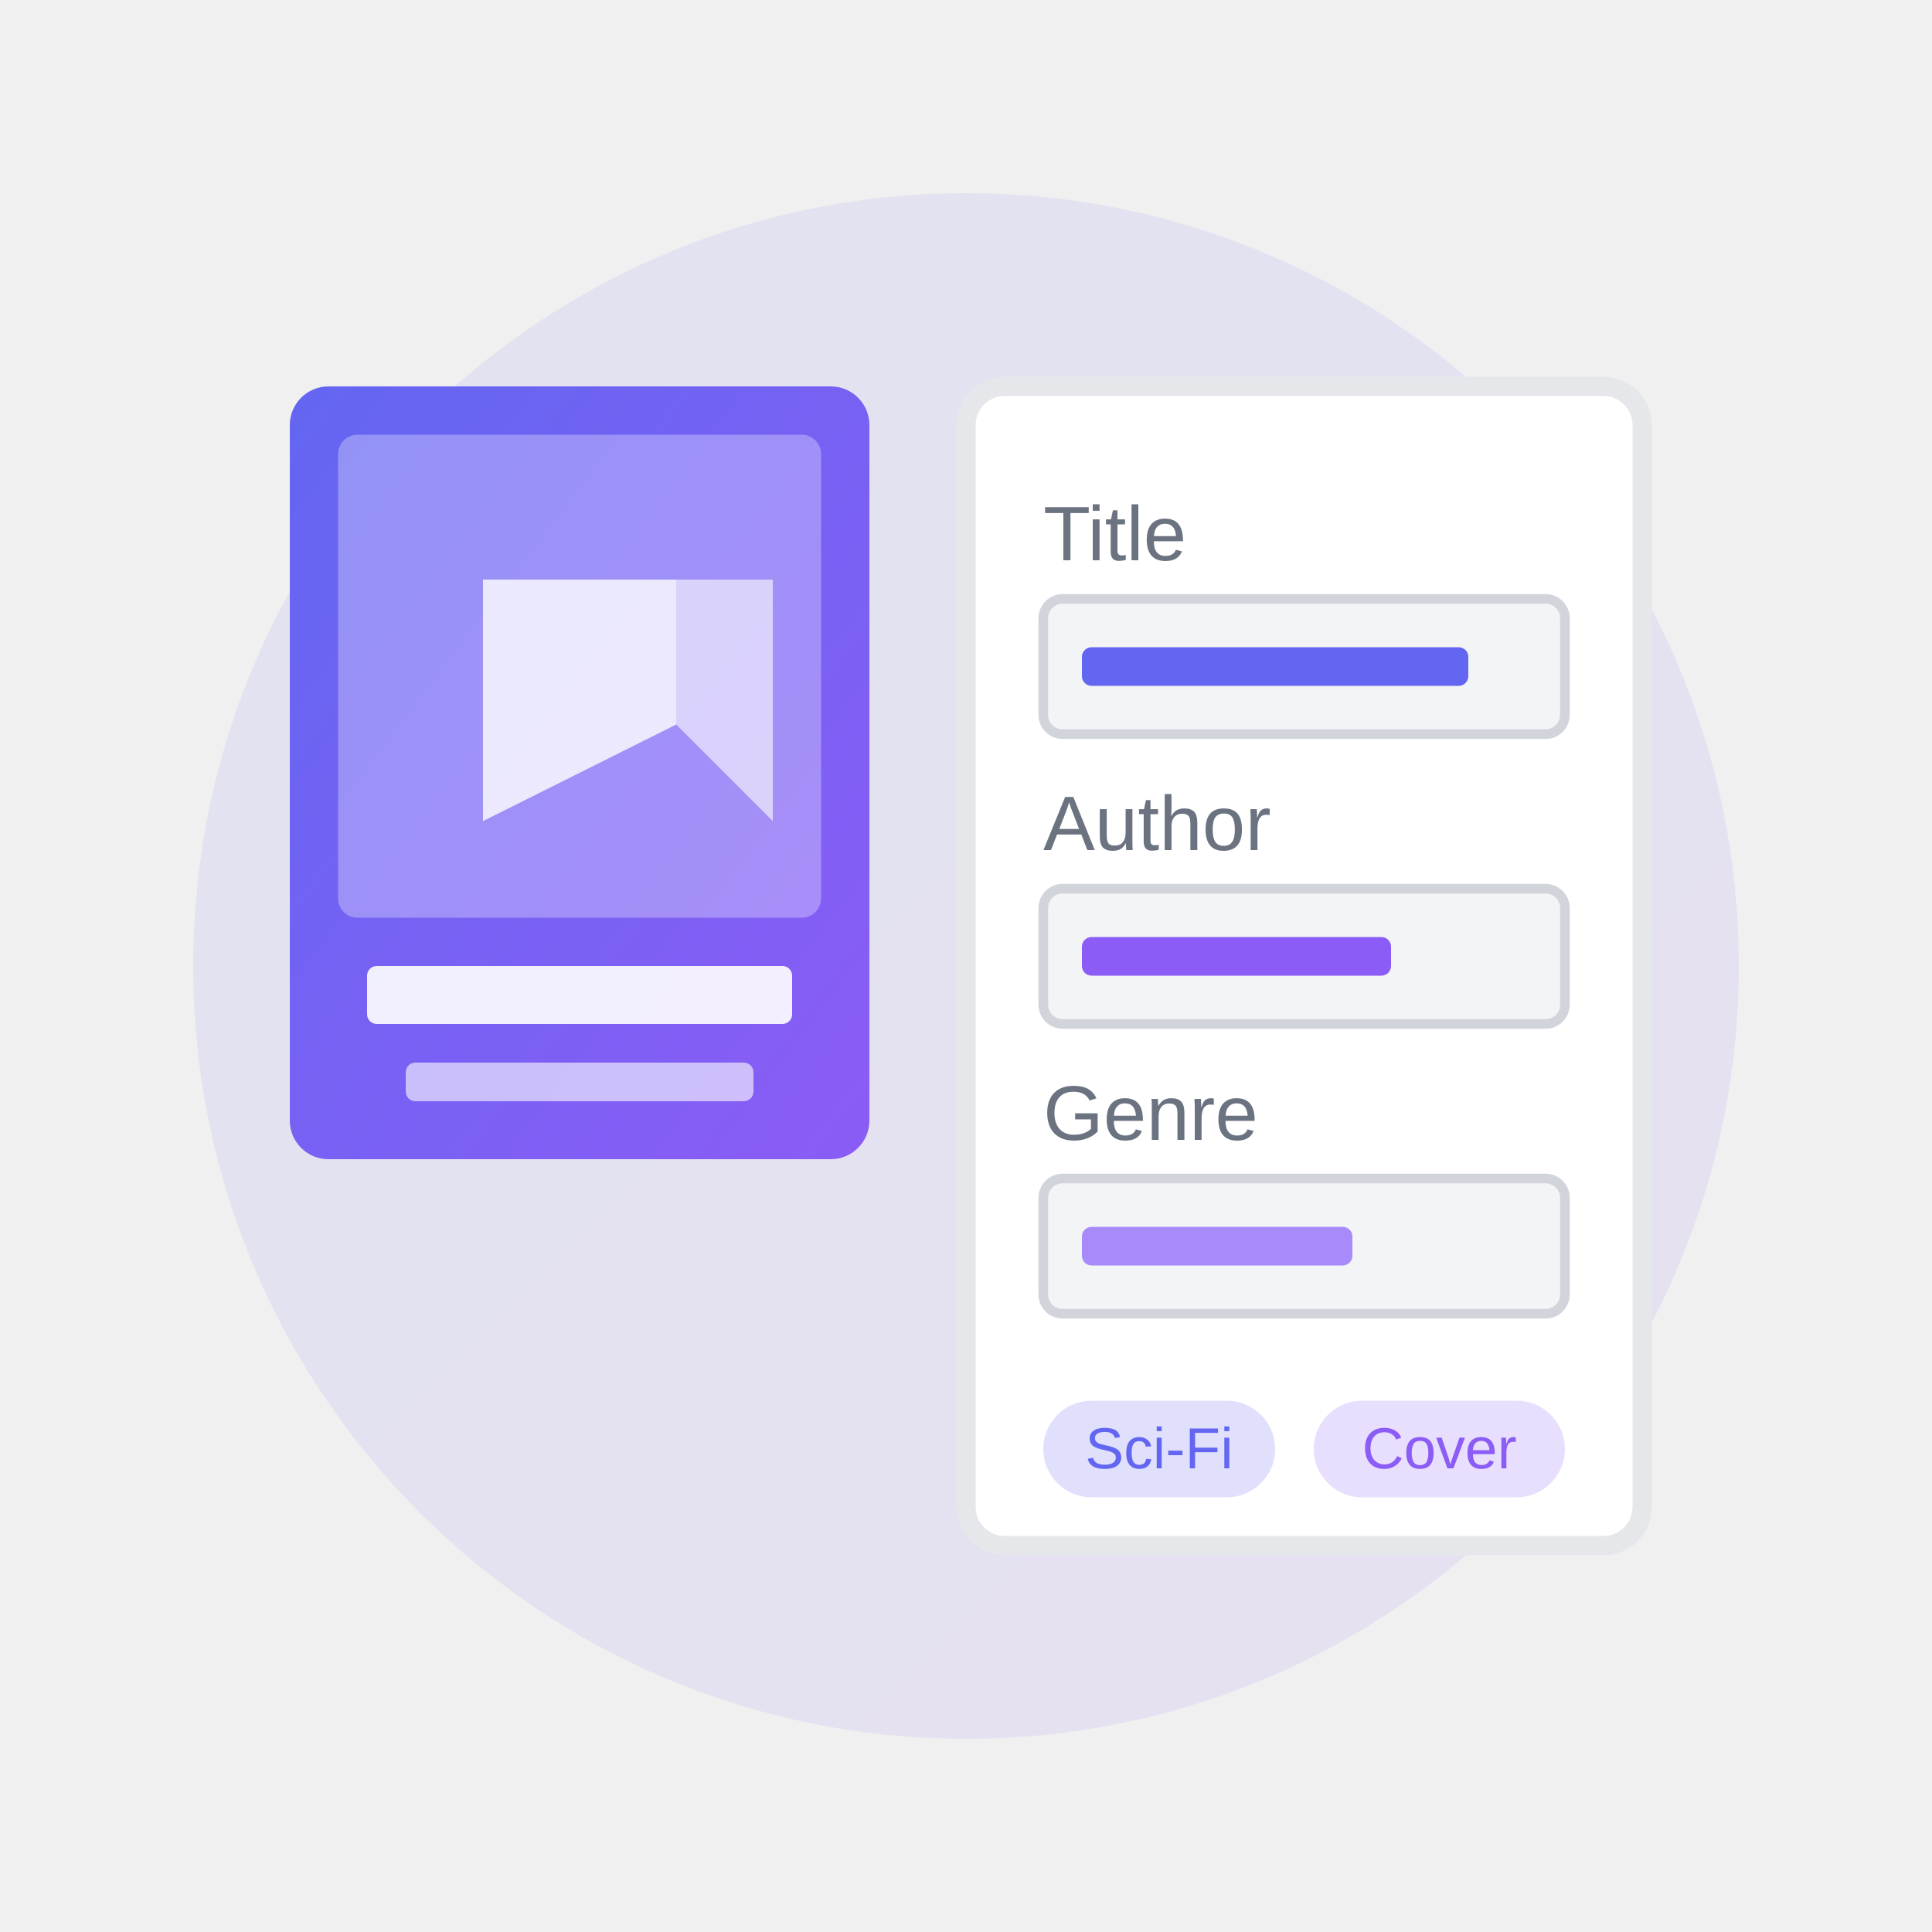
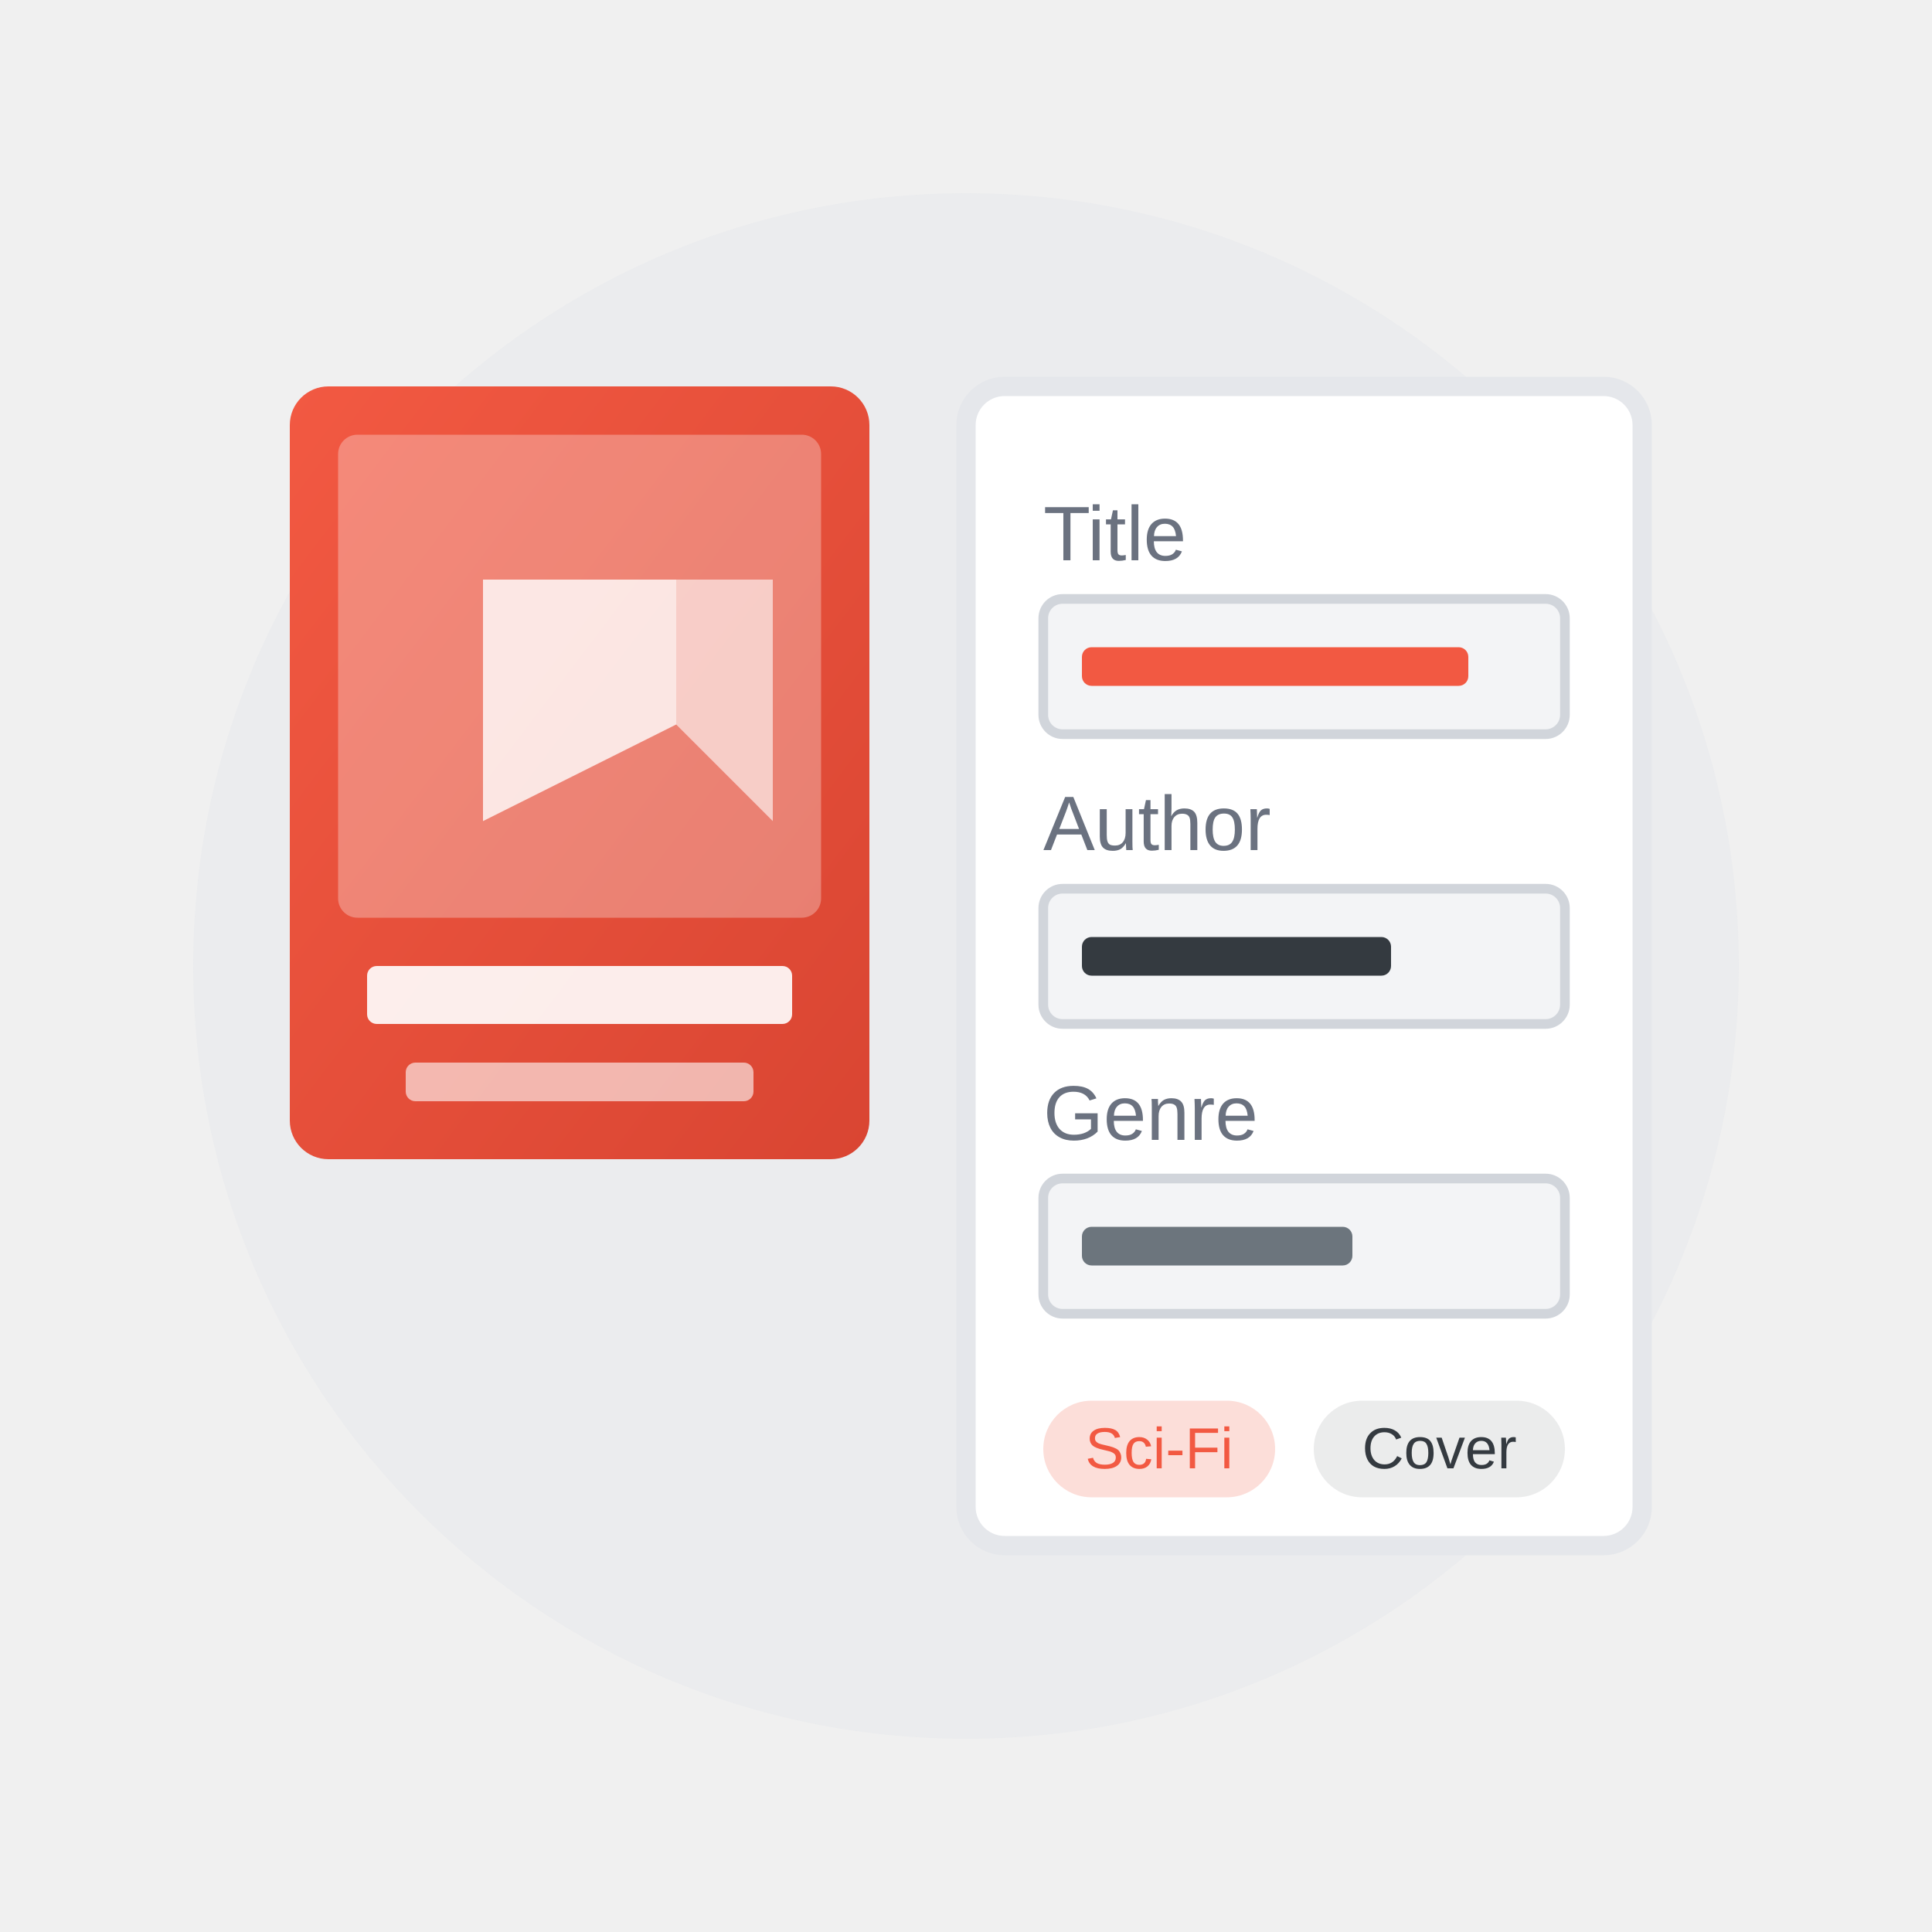
<svg xmlns="http://www.w3.org/2000/svg" viewBox="0 0 200 200">
  <defs>
    <linearGradient id="metaGrad" x1="0%" y1="0%" x2="100%" y2="100%">
-       <stop offset="0%" style="stop-color:#6366f1;stop-opacity:1" />
-       <stop offset="100%" style="stop-color:#8b5cf6;stop-opacity:1" />
+       <stop offset="0%" style="stop-color:#F25942;stop-opacity:1" />
+       <stop offset="100%" style="stop-color:#D94532;stop-opacity:1" />
    </linearGradient>
  </defs>
-   <circle cx="100" cy="100" r="80" fill="url(#metaGrad)" opacity="0.1" />
+   <circle cx="100" cy="100" r="80" fill="#e5e7eb" opacity="0.5" />
  <rect x="30" y="40" width="60" height="80" rx="4" fill="url(#metaGrad)" />
  <rect x="35" y="45" width="50" height="50" rx="2" fill="white" opacity="0.3" />
  <path d="M50 60 L50 85 L70 75 L70 60 Z" fill="white" opacity="0.8" />
  <path d="M70 60 L70 75 L80 85 L80 60 Z" fill="white" opacity="0.6" />
  <rect x="38" y="100" width="44" height="6" rx="1" fill="white" opacity="0.9" />
  <rect x="42" y="110" width="36" height="4" rx="1" fill="white" opacity="0.6" />
  <rect x="100" y="40" width="70" height="120" rx="4" fill="white" stroke="#e5e7eb" stroke-width="2" />
  <text x="108" y="58" font-family="Arial, sans-serif" font-size="8" fill="#6b7280">Title</text>
  <rect x="108" y="62" width="54" height="14" rx="2" fill="#f3f4f6" stroke="#d1d5db" />
-   <rect x="112" y="67" width="40" height="4" rx="1" fill="#6366f1" />
+   <rect x="112" y="67" width="40" height="4" rx="1" fill="#F25942" />
  <text x="108" y="88" font-family="Arial, sans-serif" font-size="8" fill="#6b7280">Author</text>
  <rect x="108" y="92" width="54" height="14" rx="2" fill="#f3f4f6" stroke="#d1d5db" />
-   <rect x="112" y="97" width="32" height="4" rx="1" fill="#8b5cf6" />
+   <rect x="112" y="97" width="32" height="4" rx="1" fill="#343a40" />
  <text x="108" y="118" font-family="Arial, sans-serif" font-size="8" fill="#6b7280">Genre</text>
  <rect x="108" y="122" width="54" height="14" rx="2" fill="#f3f4f6" stroke="#d1d5db" />
-   <rect x="112" y="127" width="28" height="4" rx="1" fill="#a78bfa" />
+   <rect x="112" y="127" width="28" height="4" rx="1" fill="#6c757d" />
  <g transform="translate(108, 145)">
-     <rect x="0" y="0" width="24" height="10" rx="5" fill="#6366f1" opacity="0.2" />
-     <text x="12" y="7" font-family="Arial, sans-serif" font-size="6" fill="#6366f1" text-anchor="middle">Sci-Fi</text>
-     <rect x="28" y="0" width="26" height="10" rx="5" fill="#8b5cf6" opacity="0.2" />
-     <text x="41" y="7" font-family="Arial, sans-serif" font-size="6" fill="#8b5cf6" text-anchor="middle">Cover</text>
+     <rect x="0" y="0" width="24" height="10" rx="5" fill="#F25942" opacity="0.2" />
+     <text x="12" y="7" font-family="Arial, sans-serif" font-size="6" fill="#F25942" text-anchor="middle">Sci-Fi</text>
+     <rect x="28" y="0" width="26" height="10" rx="5" fill="#343a40" opacity="0.1" />
+     <text x="41" y="7" font-family="Arial, sans-serif" font-size="6" fill="#343a40" text-anchor="middle">Cover</text>
  </g>
</svg>
